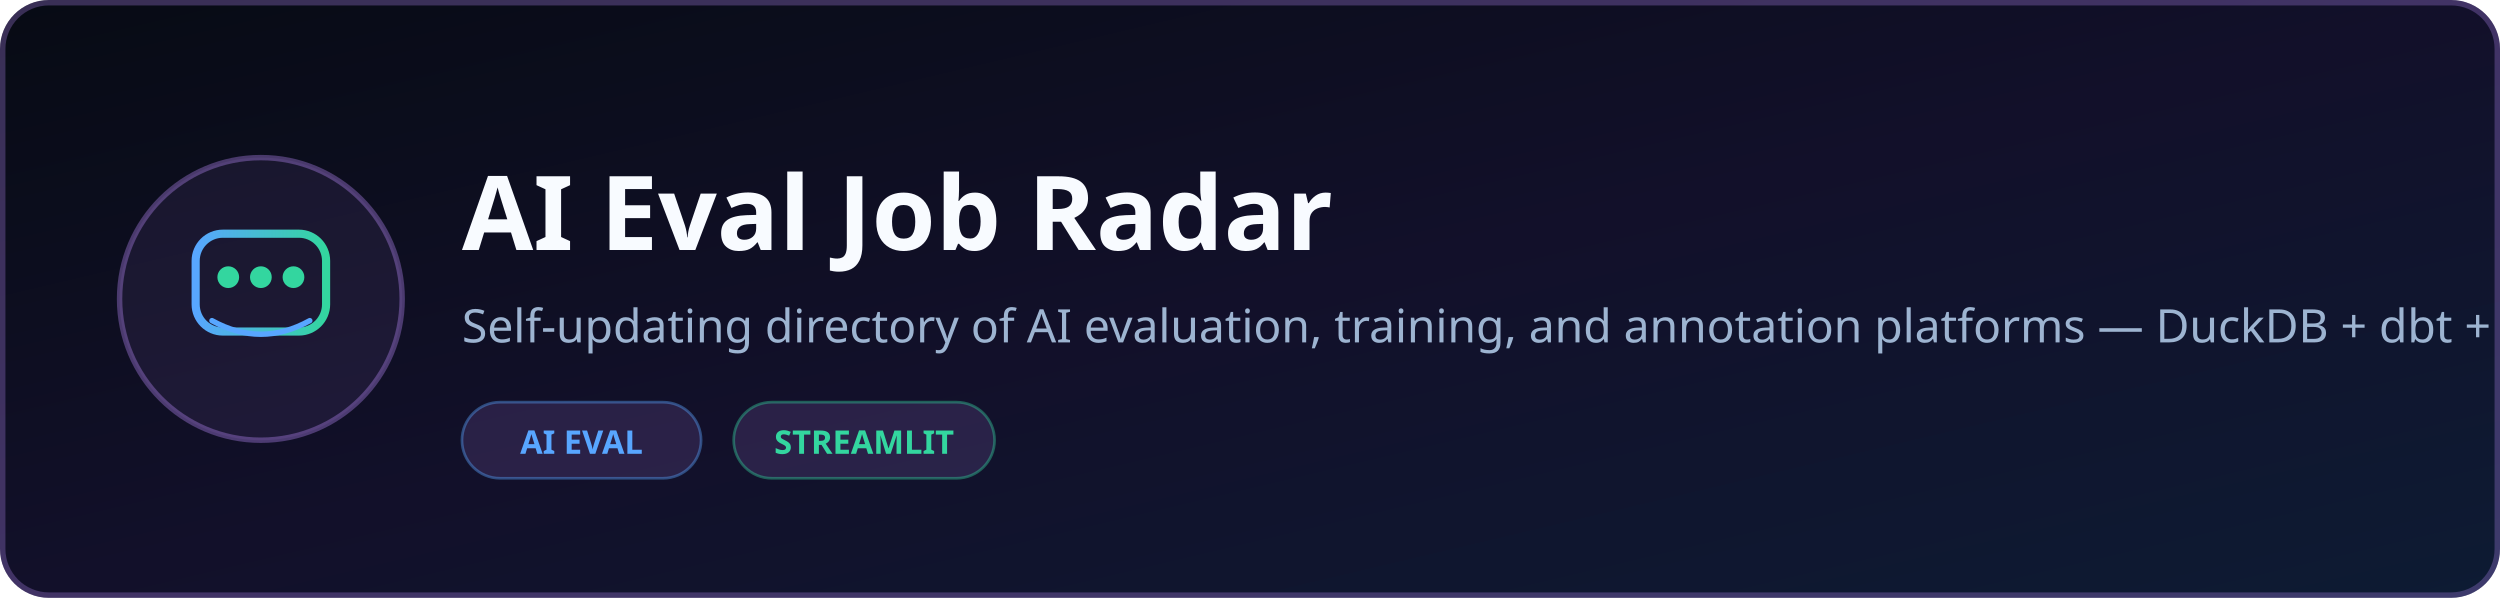
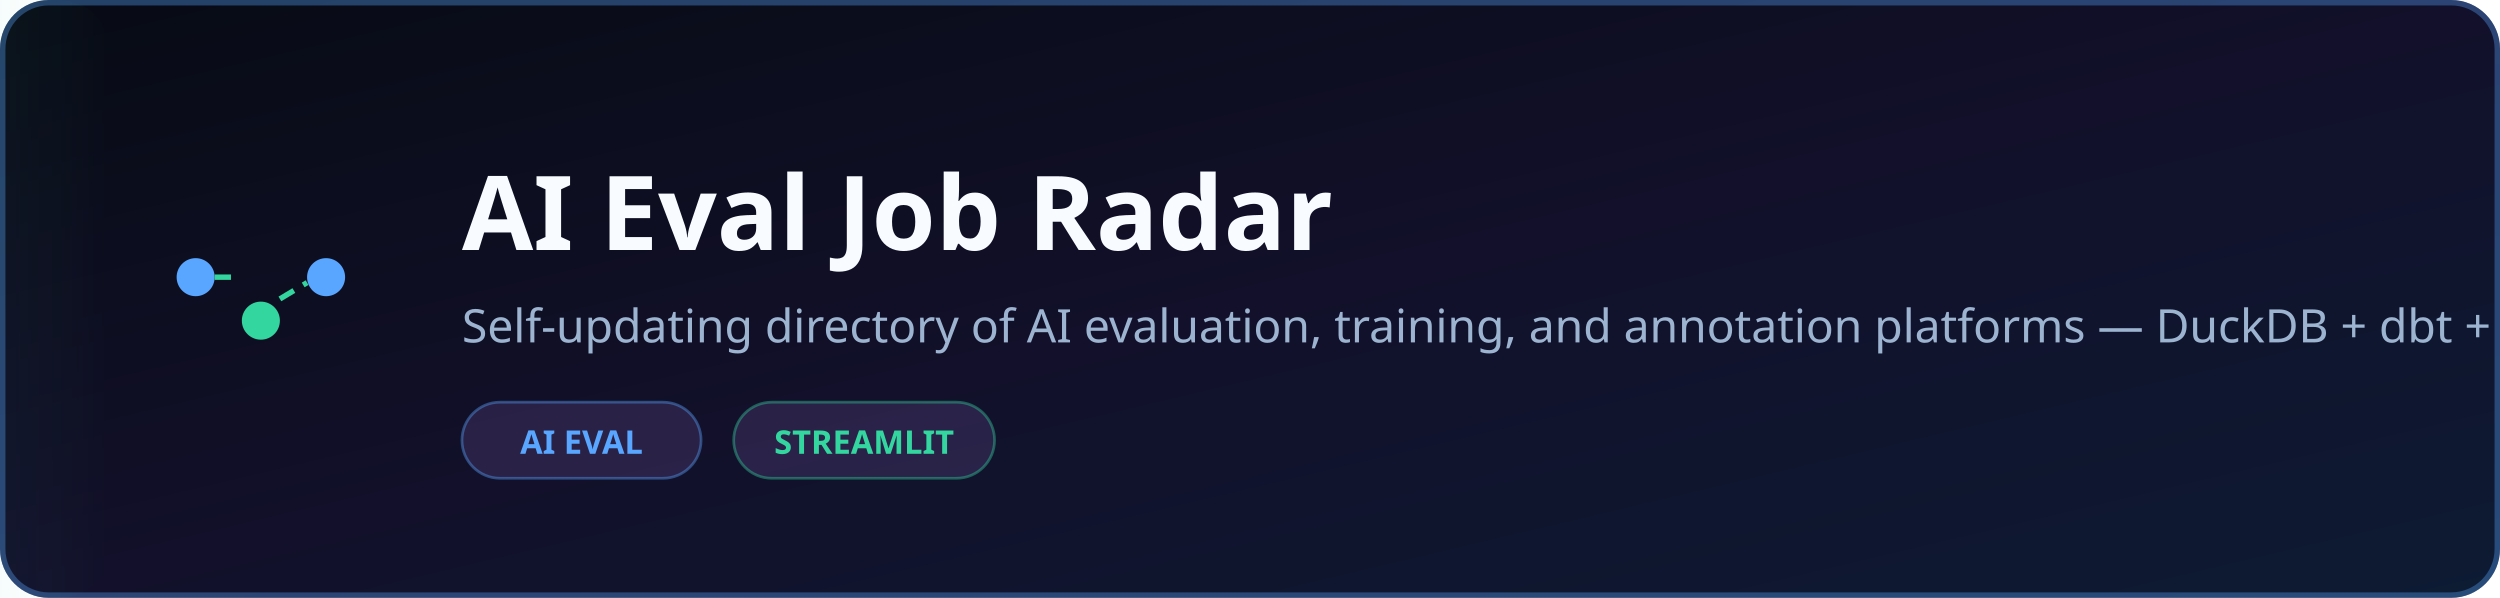
<svg xmlns="http://www.w3.org/2000/svg" width="920" height="220" viewBox="0 0 920 220" role="img" aria-label="AI Eval Job Radar">
  <defs>
    <linearGradient id="bg" x1="0%" y1="0%" x2="100%" y2="100%">
      <stop offset="0%" stop-color="#070b14" />
      <stop offset="50%" stop-color="#12102a" />
      <stop offset="100%" stop-color="#0d1b33" />
    </linearGradient>
    <linearGradient id="accent" x1="0%" y1="0%" x2="100%" y2="0%">
      <stop offset="0%" stop-color="#58a6ff" />
      <stop offset="100%" stop-color="#33d69f" />
    </linearGradient>
+     <linearGradient id="shimmer" x1="0%" y1="0%" x2="100%" y2="0%">
+       <stop offset="0%" stop-color="#58a6ff" stop-opacity="0" />
+       <stop offset="50%" stop-color="#58a6ff" stop-opacity="0.15" />
+       <stop offset="100%" stop-color="#33d69f" stop-opacity="0" />
+     </linearGradient>
  </defs>
  <rect width="920" height="220" rx="18" fill="url(#bg)" />
-   <rect x="1" y="1" width="918" height="218" rx="17" fill="none" stroke="rgba(188,140,255,0.28)" stroke-width="2" />
-   <circle cx="96" cy="110" r="52" fill="rgba(188,140,255,0.08)" stroke="rgba(188,140,255,0.35)" stroke-width="2" />
-   <rect x="72" y="86" width="48" height="36" rx="10" fill="none" stroke="url(#accent)" stroke-width="3" />
-   <circle cx="84" cy="102" r="4" fill="#33d69f" />
-   <circle cx="96" cy="102" r="4" fill="#33d69f" />
-   <circle cx="108" cy="102" r="4" fill="#33d69f" />
-   <path d="M78 118 Q96 128 114 118" fill="none" stroke="#58a6ff" stroke-width="2" stroke-linecap="round" />
+   <rect x="-200" y="0" width="240" height="220" rx="18" fill="url(#shimmer)" opacity="0.9">
+     <animate attributeName="x" values="-240;920" dur="7s" repeatCount="indefinite" />
+   </rect>
+   <rect x="1" y="1" width="918" height="218" rx="17" fill="none" stroke="#58a6ff" stroke-width="2" opacity="0.35">
+     <animate attributeName="opacity" values="0.35;0.65;0.35" dur="3s" repeatCount="indefinite" />
+   </rect>
+   <circle cx="72" cy="102" r="7" fill="#58a6ff">
+     <animate attributeName="r" values="7;9;7" dur="1.2s" repeatCount="indefinite" />
+   </circle>
+   <circle cx="96" cy="118" r="7" fill="#33d69f">
+     <animate attributeName="r" values="7;9;7" dur="1.2s" begin="0.4s" repeatCount="indefinite" />
+   </circle>
+   <circle cx="120" cy="102" r="7" fill="#58a6ff">
+     <animate attributeName="r" values="7;9;7" dur="1.2s" begin="0.8s" repeatCount="indefinite" />
+   </circle>
+   <path d="M79 102 H89 M103 110 L113 104" stroke="#33d69f" stroke-width="2" fill="none" stroke-dasharray="6 4">
+     <animate attributeName="stroke-dashoffset" values="20;0;20" dur="1.5s" repeatCount="indefinite" />
+   </path>
  <text x="170" y="92" fill="#f8fbff" font-family="Segoe UI, system-ui, sans-serif" font-size="38" font-weight="800">AI Eval Job Radar</text>
  <text x="170" y="126" fill="#9db4d1" font-family="Segoe UI, system-ui, sans-serif" font-size="17" font-weight="500">Self-updating directory of AI evaluation, training, and annotation platforms — DuckDB + dbt + Streamlit.</text>
-   <rect x="170" y="148" width="88" height="28" rx="14" fill="rgba(188,140,255,0.14)" stroke="#58a6ff66" stroke-width="1" />
+   <rect x="170" y="148" width="88" height="28" rx="14" fill="rgba(188,140,255,0.14)" stroke="#58a6ff66" stroke-width="1">
+     <animate attributeName="opacity" values="1;0.75;1" dur="2.5s" begin="0s" repeatCount="indefinite" />
+   </rect>
  <text x="214" y="167" fill="#58a6ff" font-family="Segoe UI, system-ui, sans-serif" font-size="12" font-weight="700" text-anchor="middle">AI EVAL</text>
-   <rect x="270" y="148" width="96" height="28" rx="14" fill="rgba(188,140,255,0.14)" stroke="#33d69f66" stroke-width="1" />
+   <rect x="270" y="148" width="96" height="28" rx="14" fill="rgba(188,140,255,0.14)" stroke="#33d69f66" stroke-width="1">
+     <animate attributeName="opacity" values="1;0.75;1" dur="2.5s" begin="0.3s" repeatCount="indefinite" />
+   </rect>
  <text x="318" y="167" fill="#33d69f" font-family="Segoe UI, system-ui, sans-serif" font-size="12" font-weight="700" text-anchor="middle">STREAMLIT</text>
</svg>
